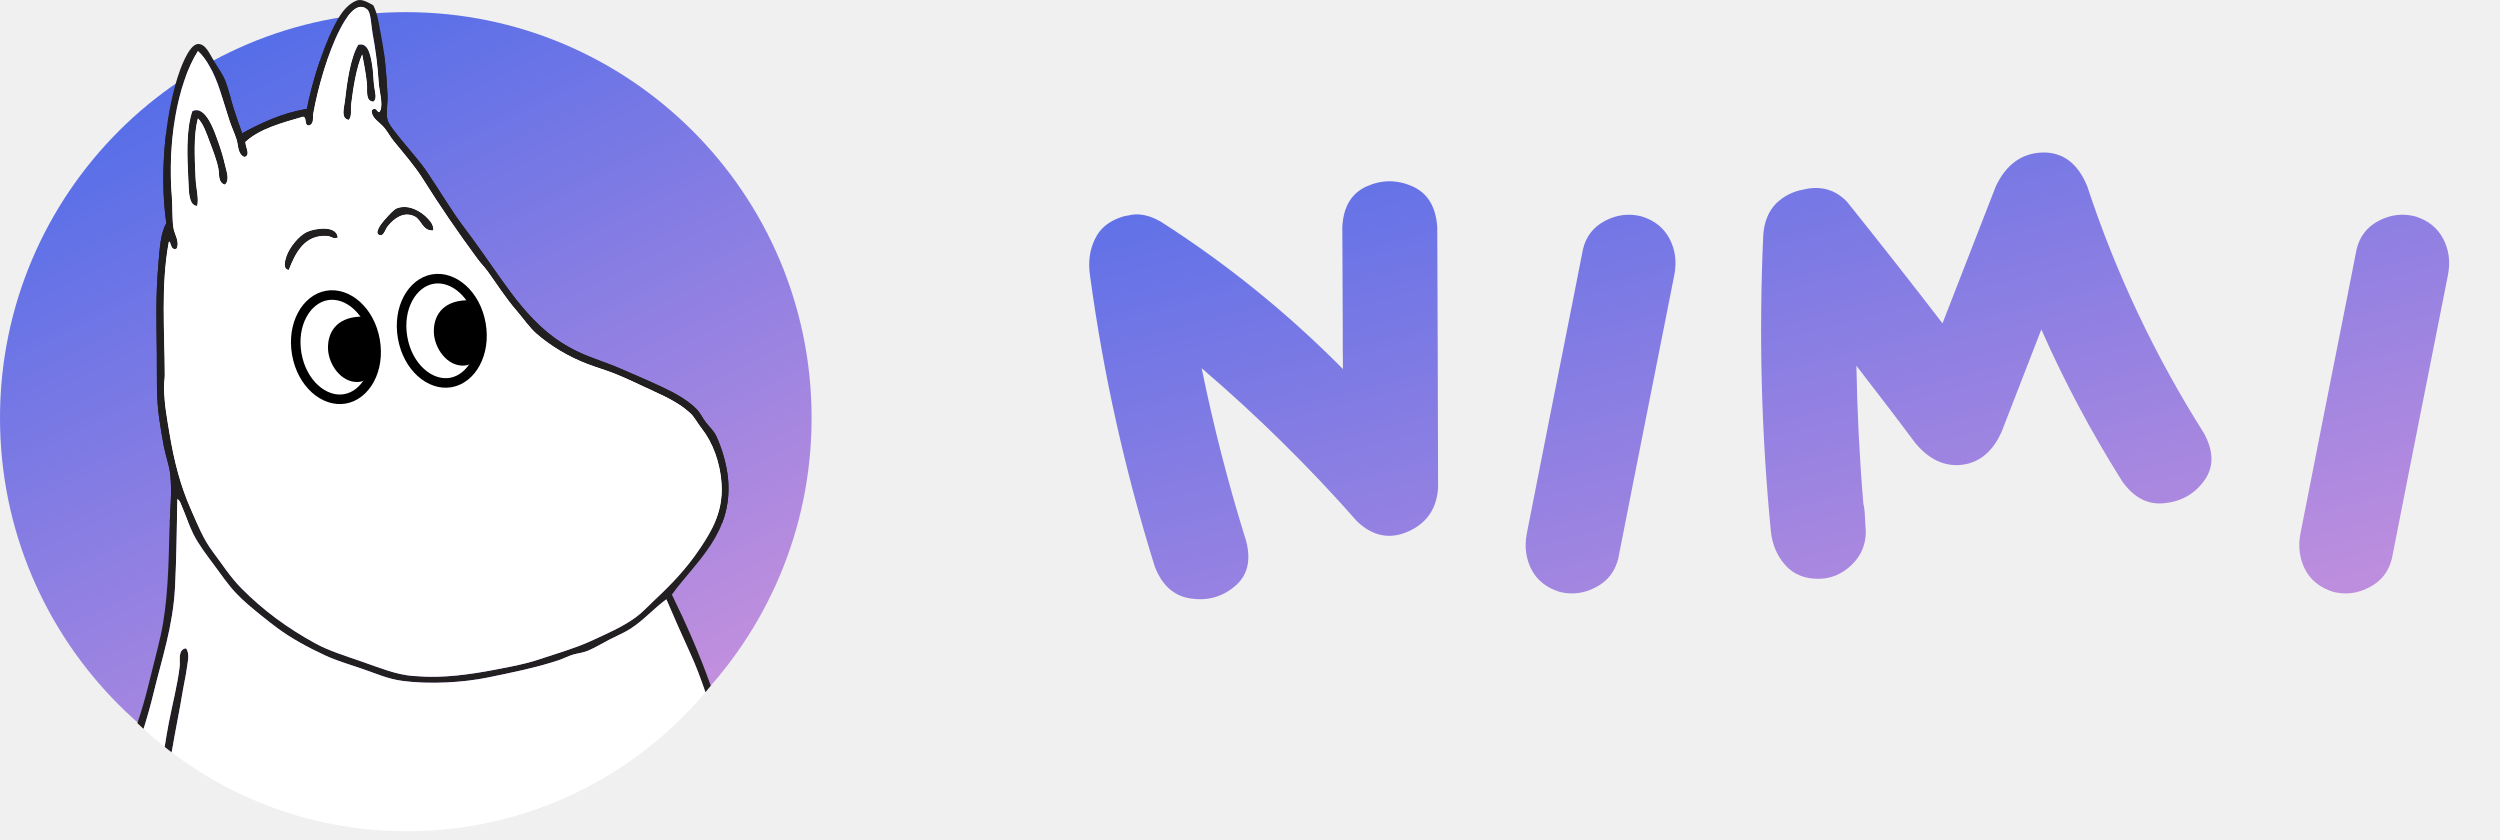
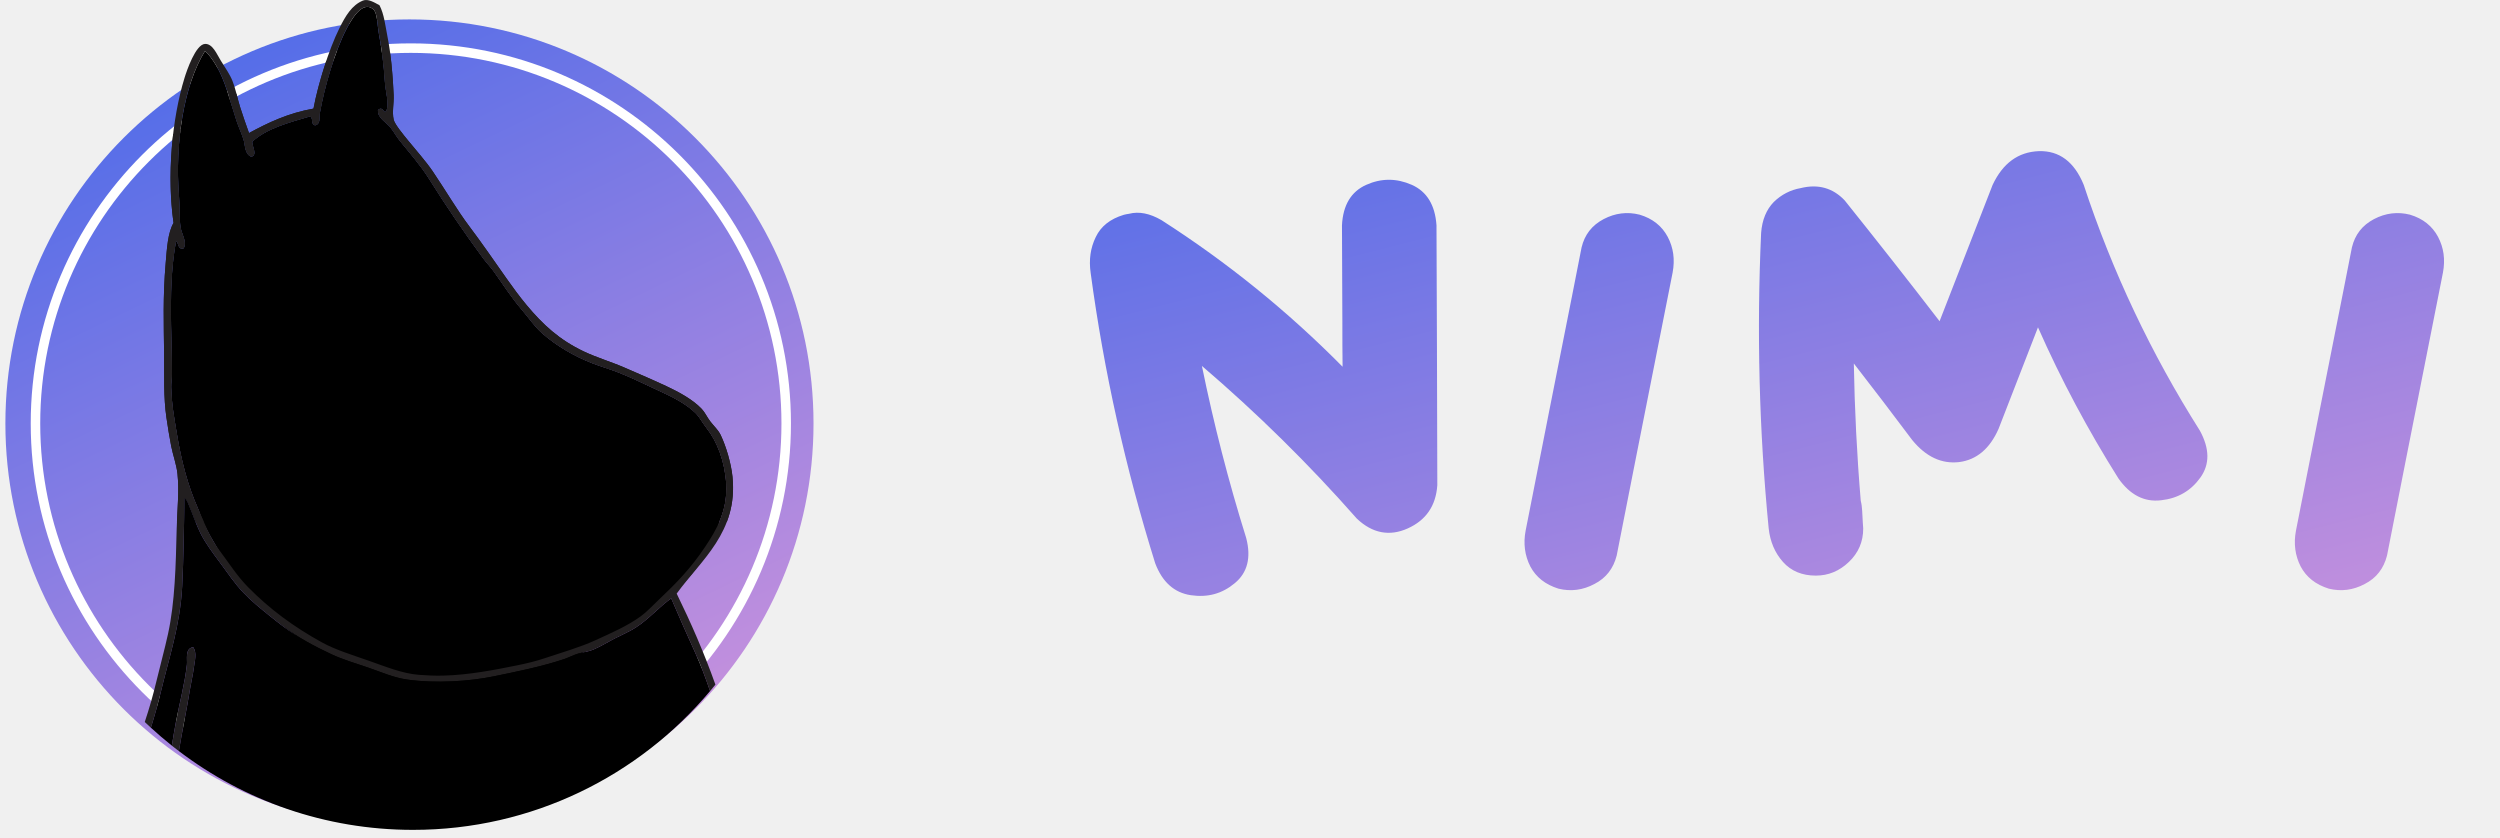
- <svg xmlns="http://www.w3.org/2000/svg" width="146" height="49" viewBox="0 0 146 49" fill="none">
-   <path d="M23.699 48.107C36.787 48.107 47.398 37.497 47.398 24.408C47.398 11.32 36.787 0.709 23.699 0.709C10.61 0.709 0 11.32 0 24.408C0 37.497 10.61 48.107 23.699 48.107Z" fill="url(#paint0_linear_13_3846)" />
-   <path fill-rule="evenodd" clip-rule="evenodd" d="M23.184 12.165C22.983 12.24 22.683 12.593 22.446 12.857C22.268 13.054 21.786 13.687 22.215 13.733C22.425 13.756 22.495 13.397 22.631 13.226C23.016 12.738 23.579 12.338 24.199 12.626C24.628 12.826 24.668 13.502 25.306 13.457C25.321 13.118 25.131 12.931 24.983 12.765C24.641 12.38 23.882 11.902 23.184 12.165Z" fill="#221F20" />
-   <path fill-rule="evenodd" clip-rule="evenodd" d="M20.139 5.937C20.1 6.282 19.888 6.93 20.37 6.998C20.562 6.772 20.467 6.413 20.508 6.076C20.627 5.102 20.818 3.913 21.154 3.169C21.222 3.578 21.367 4.232 21.431 4.876C21.469 5.263 21.32 5.897 21.8 5.937C22.039 5.775 21.892 5.378 21.846 5.014C21.804 4.686 21.802 4.284 21.754 3.953C21.714 3.684 21.668 3.361 21.577 3.097C21.269 3.127 20.962 3.163 20.657 3.204C20.379 3.997 20.238 5.066 20.139 5.937Z" fill="#221F20" />
-   <path fill-rule="evenodd" clip-rule="evenodd" d="M9.391 37.076C9.181 38.035 8.923 38.949 8.699 39.89C8.511 40.676 8.283 41.46 8.025 42.234C8.144 42.347 8.263 42.458 8.384 42.569C8.601 41.878 8.802 41.169 8.976 40.443C9.429 38.552 10.104 36.584 10.221 34.308C10.306 32.654 10.318 30.941 10.36 29.141C10.517 29.226 10.568 29.448 10.636 29.603C10.84 30.062 11.034 30.67 11.282 31.171C11.59 31.792 12.046 32.383 12.482 32.97C12.906 33.541 13.303 34.129 13.773 34.631C14.232 35.121 14.807 35.586 15.342 36.015C15.618 36.237 15.895 36.456 16.172 36.661C17.018 37.286 17.955 37.796 18.986 38.275C19.666 38.592 20.367 38.79 21.154 39.06C21.92 39.322 22.613 39.636 23.415 39.752C25.098 39.994 27.111 39.85 28.489 39.567C29.859 39.286 31.345 38.987 32.641 38.552C32.914 38.461 33.188 38.311 33.471 38.229C33.771 38.143 34.07 38.117 34.348 37.999C34.767 37.82 35.182 37.565 35.593 37.353C36.022 37.132 36.468 36.947 36.839 36.707C37.603 36.212 38.178 35.537 38.915 35C39.369 36.065 39.85 37.145 40.345 38.23C40.667 38.937 40.937 39.674 41.196 40.427C41.302 40.302 41.406 40.175 41.509 40.047C40.841 38.173 40.067 36.413 39.237 34.723C40.668 32.754 42.837 31.132 42.513 27.896C42.436 27.128 42.152 26.145 41.821 25.451C41.679 25.153 41.431 24.939 41.221 24.667C41.026 24.415 40.896 24.121 40.714 23.928C40.185 23.371 39.405 22.95 38.638 22.59C37.862 22.227 37.045 21.882 36.239 21.53C35.41 21.167 34.56 20.923 33.794 20.561C32.348 19.878 31.385 18.988 30.426 17.839C30.026 17.359 29.639 16.835 29.273 16.317C28.533 15.27 27.802 14.207 27.059 13.226C26.378 12.328 25.692 11.161 24.937 10.043C24.538 9.453 23.936 8.782 23.46 8.198C23.224 7.907 22.691 7.273 22.63 6.998C22.53 6.545 22.651 6.045 22.63 5.568C22.591 4.678 22.525 3.833 22.413 3.033C22.256 3.043 22.098 3.053 21.941 3.065C22.016 3.597 22.071 4.14 22.122 4.876C22.152 5.298 22.377 6.086 22.215 6.445C22.057 6.794 22.029 6.137 21.707 6.445C21.696 6.919 22.169 7.122 22.445 7.46C22.64 7.698 22.788 7.986 22.999 8.244C23.562 8.934 24.214 9.675 24.706 10.458C25.702 12.044 26.761 13.593 27.889 15.117C28.076 15.37 28.306 15.602 28.489 15.856C29.021 16.594 29.534 17.404 30.149 18.116C30.551 18.58 30.91 19.119 31.349 19.5C32.173 20.215 33.205 20.833 34.301 21.253C34.783 21.438 35.338 21.598 35.87 21.806C36.649 22.112 37.453 22.52 38.222 22.867C39.026 23.23 39.796 23.627 40.344 24.159C40.57 24.378 40.747 24.727 40.99 25.036C41.611 25.822 42.069 26.995 42.143 28.311C42.233 29.889 41.563 31.006 40.898 32.002C40.073 33.234 39.219 34.111 38.176 35.092C37.823 35.424 37.489 35.793 37.115 36.061C36.341 36.617 35.438 37.009 34.485 37.445C33.571 37.864 32.528 38.156 31.487 38.506C30.98 38.676 30.419 38.811 29.872 38.921C28.558 39.186 27.04 39.485 25.536 39.521C25.055 39.532 24.601 39.513 24.106 39.475C23.125 39.398 22.124 38.982 21.153 38.644C20.173 38.303 19.203 38.006 18.432 37.583C16.75 36.662 15.36 35.63 14.095 34.354C13.442 33.695 12.979 32.952 12.434 32.232C11.859 31.47 11.542 30.642 11.143 29.741C10.557 28.419 10.179 27.018 9.897 25.312C9.751 24.425 9.605 23.701 9.574 22.637C9.568 22.397 9.621 22.116 9.621 21.899C9.614 19.349 9.384 16.723 9.851 14.149C9.987 13.936 9.917 14.687 10.312 14.518C10.502 14.111 10.189 13.696 10.128 13.318C10.039 12.771 10.086 12.128 10.036 11.519C9.926 10.189 9.962 8.814 10.13 7.521C9.982 7.632 9.835 7.745 9.689 7.86C9.488 9.585 9.479 11.416 9.713 13.041C9.374 13.614 9.325 14.534 9.251 15.394C9.082 17.367 9.141 18.98 9.159 20.653C9.173 21.975 9.118 23.236 9.298 24.436C9.38 24.988 9.466 25.547 9.574 26.096C9.68 26.63 9.885 27.173 9.943 27.711C10.056 28.755 9.924 29.858 9.897 30.94C9.846 33.069 9.8 35.203 9.391 37.076Z" fill="#221F20" />
-   <path fill-rule="evenodd" clip-rule="evenodd" d="M13.404 7.044C13.529 7.421 13.704 7.79 13.819 8.151C13.929 8.495 13.877 9.014 14.281 9.166C14.649 9.059 14.327 8.577 14.327 8.29C15.165 7.514 16.446 7.18 17.694 6.814C17.961 6.839 17.727 7.366 18.064 7.321C18.354 7.206 18.254 6.856 18.294 6.629C18.459 5.701 18.754 4.536 19.123 3.466C18.973 3.497 18.824 3.53 18.675 3.564C18.347 4.535 18.073 5.56 17.925 6.352C16.448 6.613 15.269 7.172 14.142 7.782C13.961 7.292 13.8 6.812 13.635 6.306C13.549 6.045 13.481 5.765 13.405 5.479C13.264 5.551 13.123 5.626 12.984 5.701C13.121 6.138 13.254 6.591 13.404 7.044Z" fill="#221F20" />
-   <path fill-rule="evenodd" clip-rule="evenodd" d="M12.251 8.29C12.443 8.802 12.654 9.33 12.758 9.858C12.82 10.169 12.723 10.658 13.127 10.781C13.437 10.538 13.219 9.991 13.127 9.582C13.039 9.186 12.902 8.735 12.758 8.336C12.584 7.849 12.215 6.696 11.661 6.472C11.486 6.582 11.313 6.694 11.142 6.808C10.867 7.89 10.942 9.368 11.005 10.596C11.031 11.107 11.008 12.009 11.513 12.027C11.623 11.582 11.447 11.004 11.421 10.412C11.366 9.164 11.294 7.889 11.559 6.906C11.886 7.245 12.061 7.784 12.251 8.29Z" fill="#221F20" />
-   <path fill-rule="evenodd" clip-rule="evenodd" d="M9.852 42.242C9.767 42.692 9.688 43.152 9.615 43.619C9.751 43.727 9.889 43.833 10.027 43.938C10.232 42.695 10.488 41.509 10.682 40.305C10.751 39.877 10.859 39.449 10.913 39.014C10.957 38.655 11.098 38.192 10.867 37.86C10.367 37.928 10.532 38.575 10.498 38.875C10.369 40.018 10.067 41.106 9.852 42.242Z" fill="#221F20" />
-   <path fill-rule="evenodd" clip-rule="evenodd" d="M17.925 13.549C17.461 13.767 16.907 14.441 16.726 14.979C16.651 15.202 16.502 15.722 16.864 15.763C17.248 14.781 17.776 13.682 19.124 13.779C19.34 13.795 19.455 13.979 19.724 13.872C19.651 13.117 18.341 13.353 17.925 13.549Z" fill="#221F20" />
-   <path fill-rule="evenodd" clip-rule="evenodd" d="M24.568 18.669C24.43 20.399 25.134 21.709 26.09 22.314C26.622 22.651 27.372 22.834 28.028 22.637C28.53 22.485 28.977 21.983 29.181 21.622C30.146 19.904 29.481 17.426 28.258 16.547C27.893 16.285 27.061 15.982 26.597 16.04C26.336 16.072 26.058 16.149 25.859 16.27C25.781 16.319 25.807 16.375 25.721 16.455C25.656 16.516 25.548 16.501 25.49 16.547C25.032 16.912 24.991 17.118 24.798 17.701C24.691 18.026 24.593 18.352 24.568 18.669ZM24.983 18.669C25.053 18.036 25.41 17.437 25.767 17.009C25.926 16.819 26.041 16.615 26.182 16.547C27.332 15.999 28.608 17.288 28.95 18.116C29.112 18.507 29.146 18.988 29.227 19.407C28.972 19.28 28.894 19.007 28.674 18.9C27.758 18.453 26.704 19.104 26.367 19.869C26.279 21.043 26.641 22.016 27.659 22.221C27.164 22.394 26.583 22.159 26.229 21.899C25.367 21.265 24.837 19.985 24.983 18.669Z" fill="#221F20" />
-   <path fill-rule="evenodd" clip-rule="evenodd" d="M40.345 38.229C39.85 37.144 39.369 36.064 38.915 35C38.178 35.537 37.603 36.212 36.839 36.707C36.468 36.947 36.022 37.132 35.593 37.352C35.182 37.565 34.767 37.82 34.348 37.998C34.07 38.117 33.771 38.143 33.471 38.229C33.188 38.31 32.914 38.46 32.641 38.552C31.345 38.987 29.859 39.285 28.489 39.567C27.111 39.85 25.098 39.994 23.415 39.751C22.613 39.636 21.92 39.322 21.154 39.059C20.367 38.789 19.666 38.591 18.986 38.275C17.955 37.795 17.018 37.286 16.172 36.66C15.895 36.455 15.618 36.236 15.342 36.015C14.807 35.585 14.233 35.12 13.773 34.631C13.303 34.129 12.906 33.541 12.482 32.97C12.046 32.383 11.59 31.791 11.282 31.171C11.034 30.669 10.84 30.062 10.636 29.602C10.568 29.447 10.517 29.225 10.36 29.141C10.318 30.94 10.306 32.654 10.221 34.308C10.104 36.584 9.43 38.552 8.976 40.443C8.802 41.168 8.601 41.878 8.384 42.569C8.782 42.933 9.193 43.283 9.615 43.618C9.688 43.152 9.767 42.692 9.852 42.242C10.067 41.106 10.369 40.017 10.498 38.874C10.532 38.574 10.367 37.928 10.867 37.86C11.098 38.191 10.957 38.654 10.913 39.013C10.859 39.449 10.752 39.876 10.682 40.305C10.488 41.508 10.232 42.695 10.027 43.937C13.846 46.829 18.604 48.546 23.764 48.546C30.76 48.546 37.018 45.391 41.196 40.427C40.937 39.673 40.667 38.936 40.345 38.229Z" fill="white" />
-   <path fill-rule="evenodd" clip-rule="evenodd" d="M10.036 11.519C10.087 12.128 10.04 12.771 10.129 13.318C10.19 13.695 10.503 14.111 10.313 14.518C9.917 14.687 9.988 13.936 9.852 14.149C9.384 16.723 9.615 19.349 9.621 21.899C9.622 22.116 9.568 22.397 9.575 22.637C9.605 23.701 9.752 24.425 9.898 25.312C10.18 27.018 10.558 28.419 11.143 29.741C11.543 30.642 11.86 31.471 12.435 32.232C12.98 32.952 13.443 33.695 14.096 34.354C15.36 35.63 16.751 36.662 18.432 37.583C19.204 38.006 20.174 38.303 21.154 38.645C22.124 38.982 23.125 39.398 24.106 39.475C24.602 39.513 25.056 39.532 25.537 39.521C27.04 39.485 28.558 39.186 29.873 38.921C30.42 38.811 30.981 38.676 31.487 38.506C32.529 38.156 33.572 37.864 34.486 37.445C35.438 37.009 36.342 36.617 37.115 36.061C37.489 35.793 37.824 35.424 38.177 35.092C39.22 34.112 40.074 33.235 40.898 32.002C41.564 31.006 42.233 29.889 42.144 28.311C42.069 26.995 41.612 25.823 40.991 25.036C40.747 24.727 40.571 24.378 40.345 24.159C39.796 23.627 39.026 23.23 38.223 22.867C37.453 22.52 36.65 22.112 35.87 21.806C35.338 21.598 34.784 21.438 34.302 21.253C33.206 20.833 32.173 20.216 31.349 19.5C30.911 19.119 30.551 18.58 30.15 18.116C29.534 17.403 29.022 16.594 28.489 15.856C28.306 15.602 28.077 15.37 27.89 15.117C26.762 13.593 25.703 12.044 24.706 10.458C24.215 9.675 23.563 8.934 23 8.244C22.789 7.986 22.641 7.698 22.446 7.46C22.17 7.122 21.697 6.919 21.708 6.445C22.03 6.137 22.057 6.794 22.215 6.445C22.378 6.086 22.152 5.298 22.123 4.876C22.072 4.14 22.017 3.597 21.942 3.065C21.82 3.075 21.699 3.086 21.578 3.097C21.669 3.361 21.715 3.684 21.754 3.954C21.803 4.284 21.805 4.686 21.847 5.015C21.892 5.378 22.04 5.775 21.8 5.937C21.321 5.897 21.47 5.263 21.431 4.876C21.368 4.232 21.222 3.578 21.155 3.169C20.819 3.913 20.627 5.102 20.509 6.076C20.468 6.413 20.563 6.772 20.37 6.998C19.889 6.93 20.101 6.282 20.14 5.937C20.238 5.066 20.38 3.997 20.658 3.204C20.14 3.275 19.628 3.361 19.123 3.466C18.755 4.536 18.459 5.701 18.294 6.629C18.254 6.857 18.354 7.206 18.064 7.321C17.727 7.365 17.962 6.839 17.695 6.813C16.446 7.179 15.166 7.513 14.327 8.29C14.328 8.577 14.649 9.059 14.281 9.166C13.877 9.014 13.93 8.495 13.82 8.151C13.704 7.79 13.529 7.421 13.405 7.044C13.254 6.591 13.122 6.138 12.984 5.701C12.534 5.943 12.093 6.201 11.661 6.472C12.215 6.696 12.584 7.849 12.759 8.336C12.902 8.735 13.039 9.186 13.128 9.581C13.22 9.991 13.437 10.538 13.128 10.781C12.723 10.657 12.82 10.169 12.759 9.858C12.655 9.33 12.444 8.802 12.251 8.29C12.061 7.784 11.886 7.244 11.559 6.906C11.294 7.889 11.366 9.164 11.421 10.412C11.447 11.004 11.623 11.582 11.513 12.026C11.008 12.008 11.032 11.107 11.006 10.596C10.943 9.368 10.867 7.889 11.143 6.808C10.799 7.037 10.461 7.274 10.132 7.521C9.962 8.814 9.926 10.189 10.036 11.519ZM25.49 16.547C25.548 16.501 25.656 16.516 25.721 16.455C25.808 16.375 25.781 16.319 25.859 16.271C26.058 16.149 26.336 16.072 26.598 16.04C27.061 15.982 27.893 16.285 28.258 16.547C29.481 17.426 30.147 19.905 29.181 21.622C28.977 21.984 28.53 22.485 28.028 22.637C27.372 22.834 26.622 22.651 26.09 22.314C25.135 21.709 24.43 20.399 24.568 18.669C24.593 18.352 24.691 18.026 24.799 17.701C24.991 17.118 25.032 16.912 25.49 16.547ZM22.446 12.857C22.683 12.593 22.983 12.24 23.184 12.165C23.882 11.902 24.64 12.38 24.983 12.765C25.131 12.931 25.32 13.118 25.306 13.457C24.668 13.502 24.628 12.826 24.199 12.626C23.579 12.338 23.016 12.738 22.63 13.226C22.495 13.397 22.425 13.756 22.215 13.733C21.786 13.687 22.268 13.054 22.446 12.857ZM20.093 17.701C20.733 17.625 21.291 17.915 21.754 18.3C22.312 18.766 22.744 19.451 23 20.238C23.139 20.669 23.355 21.552 23.23 22.268C23.13 22.841 22.479 23.842 22.077 24.159C21.482 24.628 20.454 24.91 19.494 24.436C18.762 24.075 18.052 23.157 17.741 22.314C17.461 21.559 17.45 20.257 17.787 19.454C17.939 19.091 18.468 18.296 18.94 18.024C19.184 17.883 19.638 17.755 20.093 17.701ZM16.725 14.979C16.906 14.441 17.46 13.767 17.925 13.549C18.341 13.353 19.651 13.117 19.724 13.872C19.455 13.979 19.34 13.795 19.124 13.78C17.776 13.682 17.248 14.781 16.864 15.763C16.502 15.722 16.65 15.202 16.725 14.979Z" fill="white" />
-   <path fill-rule="evenodd" clip-rule="evenodd" d="M41.821 25.451C41.679 25.153 41.432 24.938 41.221 24.666C41.026 24.414 40.897 24.121 40.714 23.928C40.185 23.371 39.405 22.95 38.638 22.59C37.862 22.227 37.045 21.881 36.239 21.529C35.41 21.167 34.56 20.923 33.794 20.561C32.348 19.878 31.385 18.988 30.426 17.839C30.026 17.359 29.639 16.835 29.273 16.317C28.533 15.27 27.802 14.207 27.059 13.226C26.379 12.327 25.693 11.161 24.937 10.043C24.538 9.453 23.936 8.781 23.461 8.198C23.224 7.906 22.691 7.273 22.63 6.998C22.53 6.545 22.651 6.045 22.63 5.568C22.576 4.327 22.472 3.171 22.261 2.108C22.139 1.49 22.074 0.843 21.8 0.309C21.515 0.154 21.128 -0.088 20.831 0.032C20.177 0.297 19.803 0.934 19.447 1.647C18.81 2.924 18.18 4.985 17.925 6.352C16.448 6.613 15.269 7.172 14.142 7.782C13.961 7.292 13.8 6.812 13.635 6.306C13.476 5.82 13.379 5.268 13.174 4.738C13.031 4.37 12.768 3.995 12.482 3.538C12.255 3.177 12.011 2.546 11.559 2.57C11.011 2.597 10.491 4.127 10.359 4.553C9.612 6.968 9.319 10.298 9.714 13.041C9.374 13.614 9.326 14.534 9.252 15.394C9.083 17.367 9.142 18.98 9.16 20.653C9.174 21.975 9.119 23.236 9.298 24.436C9.381 24.988 9.466 25.547 9.575 26.096C9.681 26.63 9.886 27.173 9.944 27.711C10.042 28.622 9.955 29.576 9.913 30.523H10.331C10.34 30.068 10.349 29.608 10.359 29.141C10.517 29.225 10.568 29.448 10.636 29.602C10.757 29.875 10.875 30.2 11.002 30.523H11.487C11.374 30.268 11.262 30.008 11.144 29.741C10.558 28.419 10.18 27.018 9.898 25.312C9.752 24.425 9.605 23.701 9.575 22.637C9.568 22.397 9.622 22.116 9.621 21.899C9.615 19.349 9.384 16.723 9.852 14.149C9.988 13.936 9.917 14.687 10.313 14.518C10.503 14.111 10.19 13.696 10.129 13.318C10.04 12.771 10.087 12.128 10.037 11.519C9.775 8.36 10.329 4.947 11.559 2.985C11.816 3.204 12.016 3.508 12.205 3.815C12.744 4.697 13.016 5.872 13.404 7.044C13.529 7.421 13.704 7.79 13.819 8.151C13.929 8.495 13.877 9.014 14.281 9.166C14.649 9.059 14.327 8.577 14.327 8.29C15.165 7.514 16.446 7.18 17.694 6.814C17.961 6.839 17.727 7.366 18.063 7.321C18.353 7.206 18.254 6.856 18.294 6.629C18.558 5.136 19.163 3.029 19.863 1.693C20.1 1.239 20.775 -0.013 21.431 0.54C21.676 0.746 21.666 1.44 21.754 1.924C21.939 2.943 22.037 3.633 22.123 4.876C22.152 5.298 22.377 6.086 22.215 6.445C22.057 6.794 22.029 6.137 21.708 6.445C21.697 6.919 22.17 7.122 22.446 7.459C22.641 7.698 22.789 7.986 22.999 8.244C23.562 8.934 24.214 9.675 24.706 10.458C25.702 12.044 26.762 13.592 27.889 15.117C28.076 15.37 28.306 15.602 28.489 15.855C29.022 16.594 29.534 17.403 30.15 18.116C30.551 18.58 30.911 19.119 31.349 19.5C32.173 20.215 33.206 20.832 34.302 21.253C34.784 21.438 35.338 21.598 35.87 21.806C36.65 22.112 37.453 22.52 38.223 22.867C39.026 23.23 39.796 23.627 40.345 24.159C40.571 24.378 40.747 24.727 40.99 25.035C41.611 25.822 42.069 26.995 42.144 28.311C42.192 29.166 42.017 29.885 41.741 30.523H42.182C42.471 29.766 42.614 28.91 42.513 27.895C42.436 27.127 42.152 26.145 41.821 25.451Z" fill="#221F20" />
-   <path fill-rule="evenodd" clip-rule="evenodd" d="M12.251 8.29C12.443 8.802 12.654 9.33 12.758 9.858C12.819 10.169 12.723 10.658 13.127 10.781C13.437 10.538 13.219 9.991 13.127 9.582C13.039 9.186 12.901 8.735 12.758 8.336C12.542 7.734 12.029 6.111 11.236 6.491C10.85 7.586 10.936 9.244 11.005 10.596C11.031 11.107 11.008 12.009 11.513 12.027C11.622 11.582 11.446 11.004 11.42 10.412C11.365 9.164 11.294 7.889 11.559 6.906C11.886 7.245 12.061 7.784 12.251 8.29Z" fill="#221F20" />
-   <path fill-rule="evenodd" clip-rule="evenodd" d="M21.8 5.937C22.04 5.775 21.892 5.378 21.846 5.014C21.805 4.686 21.802 4.284 21.754 3.953C21.664 3.338 21.54 2.445 20.923 2.616C20.46 3.383 20.266 4.823 20.139 5.937C20.1 6.282 19.888 6.93 20.37 6.998C20.562 6.772 20.467 6.413 20.508 6.076C20.627 5.102 20.818 3.913 21.154 3.169C21.222 3.578 21.367 4.232 21.431 4.876C21.469 5.263 21.32 5.897 21.8 5.937Z" fill="#221F20" />
-   <path fill-rule="evenodd" clip-rule="evenodd" d="M17.925 13.549C17.461 13.767 16.907 14.441 16.726 14.979C16.651 15.202 16.502 15.722 16.864 15.763C17.248 14.781 17.776 13.682 19.124 13.779C19.34 13.795 19.455 13.979 19.724 13.872C19.651 13.117 18.341 13.353 17.925 13.549Z" fill="#221F20" />
-   <path fill-rule="evenodd" clip-rule="evenodd" d="M23.184 12.165C22.983 12.24 22.683 12.593 22.446 12.857C22.268 13.054 21.786 13.687 22.215 13.733C22.425 13.756 22.495 13.397 22.631 13.226C23.016 12.738 23.579 12.338 24.199 12.626C24.628 12.826 24.668 13.502 25.306 13.457C25.321 13.118 25.131 12.931 24.983 12.765C24.641 12.38 23.882 11.902 23.184 12.165Z" fill="#221F20" />
-   <path fill-rule="evenodd" clip-rule="evenodd" d="M10.636 29.602C10.568 29.448 10.517 29.225 10.359 29.141C10.349 29.608 10.34 30.068 10.331 30.523H11.002C10.874 30.2 10.757 29.875 10.636 29.602Z" fill="white" />
-   <path fill-rule="evenodd" clip-rule="evenodd" d="M40.99 25.035C40.747 24.727 40.571 24.378 40.345 24.159C39.796 23.627 39.026 23.23 38.223 22.867C37.453 22.52 36.649 22.112 35.87 21.806C35.338 21.598 34.784 21.438 34.302 21.253C33.206 20.833 32.173 20.215 31.349 19.5C30.911 19.119 30.551 18.58 30.15 18.116C29.534 17.403 29.022 16.594 28.489 15.855C28.306 15.602 28.076 15.37 27.889 15.117C26.762 13.592 25.702 12.044 24.706 10.458C24.215 9.675 23.562 8.934 23 8.244C22.789 7.986 22.641 7.698 22.446 7.459C22.17 7.122 21.697 6.919 21.708 6.445C22.029 6.137 22.057 6.794 22.215 6.445C22.377 6.086 22.152 5.298 22.123 4.876C22.037 3.633 21.939 2.943 21.754 1.924C21.666 1.441 21.677 0.746 21.431 0.54C20.775 -0.013 20.1 1.239 19.863 1.693C19.163 3.029 18.558 5.136 18.294 6.629C18.254 6.857 18.354 7.206 18.064 7.321C17.727 7.366 17.961 6.839 17.694 6.814C16.446 7.18 15.165 7.514 14.327 8.29C14.327 8.577 14.649 9.059 14.281 9.166C13.877 9.014 13.929 8.495 13.819 8.151C13.704 7.79 13.529 7.421 13.404 7.044C13.016 5.872 12.745 4.697 12.205 3.815C12.017 3.507 11.816 3.204 11.559 2.985C10.328 4.947 9.775 8.36 10.037 11.519C10.087 12.128 10.04 12.771 10.129 13.318C10.19 13.695 10.503 14.11 10.313 14.518C9.917 14.687 9.988 13.936 9.852 14.149C9.384 16.723 9.615 19.349 9.621 21.899C9.622 22.116 9.569 22.397 9.575 22.637C9.605 23.701 9.752 24.425 9.898 25.312C10.18 27.018 10.558 28.419 11.144 29.741C11.262 30.008 11.374 30.268 11.487 30.523H41.741C42.017 29.885 42.192 29.166 42.144 28.311C42.069 26.995 41.612 25.822 40.99 25.035ZM13.127 10.781C12.723 10.658 12.819 10.169 12.758 9.858C12.654 9.33 12.443 8.802 12.251 8.29C12.061 7.784 11.886 7.245 11.559 6.906C11.294 7.889 11.365 9.164 11.42 10.412C11.446 11.004 11.622 11.582 11.513 12.027C11.008 12.009 11.031 11.107 11.005 10.596C10.936 9.244 10.85 7.586 11.236 6.491C12.029 6.111 12.542 7.734 12.758 8.336C12.901 8.735 13.038 9.186 13.127 9.582C13.219 9.991 13.437 10.538 13.127 10.781ZM20.139 5.937C20.265 4.823 20.46 3.383 20.923 2.616C21.54 2.445 21.664 3.338 21.754 3.953C21.802 4.284 21.805 4.686 21.846 5.014C21.892 5.378 22.04 5.775 21.8 5.937C21.32 5.897 21.469 5.263 21.431 4.876C21.367 4.232 21.222 3.578 21.154 3.169C20.819 3.913 20.627 5.102 20.508 6.076C20.467 6.413 20.563 6.772 20.37 6.998C19.888 6.93 20.1 6.282 20.139 5.937ZM16.726 14.979C16.906 14.441 17.46 13.767 17.925 13.549C18.341 13.353 19.651 13.117 19.724 13.872C19.455 13.979 19.34 13.795 19.124 13.78C17.776 13.682 17.248 14.781 16.864 15.763C16.502 15.722 16.651 15.202 16.726 14.979ZM24.199 12.626C23.579 12.338 23.016 12.738 22.63 13.226C22.495 13.397 22.425 13.756 22.215 13.733C21.786 13.687 22.268 13.054 22.446 12.857C22.683 12.593 22.983 12.24 23.184 12.165C23.882 11.902 24.64 12.38 24.983 12.765C25.131 12.931 25.32 13.118 25.306 13.457C24.668 13.502 24.628 12.826 24.199 12.626Z" fill="white" />
-   <path d="M21.907 19.877C22.208 21.613 21.346 23.086 20.142 23.294C18.939 23.503 17.632 22.407 17.33 20.671C17.029 18.935 17.891 17.463 19.094 17.254C20.298 17.045 21.605 18.141 21.907 19.877Z" fill="white" stroke="black" stroke-width="0.557" />
-   <path d="M28.089 18.921C28.39 20.658 27.528 22.13 26.325 22.339C25.121 22.548 23.814 21.452 23.512 19.715C23.211 17.979 24.073 16.507 25.276 16.298C26.48 16.089 27.787 17.185 28.089 18.921Z" fill="white" stroke="black" stroke-width="0.557" />
-   <path d="M21.947 20.444C21.983 21.35 21.699 22.277 20.906 22.308C19.918 22.347 19.192 21.288 19.156 20.382C19.12 19.476 19.596 18.548 21.033 18.491C21.827 18.46 21.911 19.538 21.947 20.444Z" fill="black" />
-   <path d="M28.13 19.489C28.165 20.395 27.881 21.321 27.088 21.352C26.1 21.392 25.374 20.332 25.338 19.426C25.302 18.52 25.778 17.593 27.215 17.536C28.009 17.504 28.093 18.582 28.13 19.489Z" fill="black" />
-   <path d="M83.936 13.254C83.852 12.068 83.373 11.278 82.487 10.883C81.589 10.488 80.703 10.488 79.817 10.883C78.931 11.278 78.452 12.068 78.392 13.254C78.404 15.194 78.404 17.134 78.416 19.074C78.416 19.9 78.416 20.726 78.428 21.552C75.207 18.295 71.674 15.433 67.806 12.955C67.124 12.559 66.489 12.428 65.891 12.583C65.783 12.595 65.687 12.619 65.591 12.643C64.801 12.883 64.25 13.314 63.951 13.948C63.639 14.583 63.544 15.278 63.651 16.044C64.43 21.828 65.699 27.504 67.435 33.072C67.854 34.185 68.561 34.808 69.531 34.952C70.513 35.096 71.363 34.868 72.105 34.245C72.848 33.635 73.075 32.748 72.776 31.599C71.734 28.27 70.872 24.905 70.177 21.504C73.41 24.27 76.44 27.252 79.266 30.461C80.176 31.324 81.182 31.515 82.248 31.036C83.314 30.557 83.9 29.719 83.984 28.498C83.972 23.42 83.96 18.343 83.936 13.254ZM95.845 12.631C95.127 12.452 94.42 12.536 93.738 12.895C93.055 13.254 92.624 13.805 92.444 14.559C92.265 15.469 92.085 16.391 91.906 17.301C90.984 21.924 90.073 26.546 89.163 31.168C89.02 31.922 89.115 32.629 89.439 33.263C89.774 33.898 90.325 34.329 91.091 34.569C91.822 34.748 92.528 34.653 93.199 34.293C93.881 33.946 94.312 33.383 94.504 32.629C94.863 30.785 95.234 28.941 95.594 27.096C96.324 23.408 97.055 19.72 97.785 16.032C97.929 15.266 97.833 14.571 97.498 13.937C97.162 13.302 96.612 12.859 95.845 12.631ZM128.71 25.3C125.848 20.774 123.573 15.972 121.896 10.883C121.345 9.53 120.459 8.871 119.262 8.907C118.052 8.955 117.154 9.614 116.555 10.883L113.442 18.882C111.61 16.499 109.754 14.14 107.874 11.793C107.179 11.063 106.317 10.823 105.299 11.075C104.689 11.182 104.162 11.458 103.719 11.889C103.288 12.332 103.036 12.931 102.976 13.697C102.713 19.481 102.856 25.264 103.419 31.036C103.503 31.802 103.779 32.461 104.258 33C104.737 33.539 105.383 33.802 106.185 33.802C106.916 33.802 107.563 33.539 108.125 33C108.688 32.461 108.964 31.814 108.964 31.036C108.952 30.916 108.952 30.809 108.94 30.689C108.928 30.473 108.916 30.246 108.904 30.018C108.892 29.803 108.868 29.599 108.82 29.42C108.592 26.725 108.461 24.043 108.413 21.361C109.562 22.846 110.712 24.342 111.837 25.851C112.64 26.833 113.562 27.264 114.592 27.144C115.609 27.013 116.388 26.366 116.903 25.193C117.669 23.205 118.447 21.229 119.214 19.241C120.567 22.307 122.148 25.264 123.932 28.102C124.614 29.072 125.453 29.503 126.434 29.384C127.416 29.276 128.183 28.833 128.746 28.043C129.296 27.264 129.284 26.354 128.71 25.3ZM141.026 12.631C140.307 12.452 139.601 12.536 138.918 12.895C138.236 13.254 137.805 13.805 137.625 14.559C137.445 15.469 137.266 16.391 137.086 17.301C136.164 21.924 135.254 26.546 134.344 31.168C134.2 31.922 134.296 32.629 134.619 33.263C134.955 33.898 135.505 34.329 136.272 34.569C137.002 34.748 137.709 34.653 138.379 34.293C139.062 33.946 139.493 33.383 139.685 32.629C140.044 30.785 140.415 28.941 140.774 27.096C141.505 23.408 142.235 19.72 142.966 16.032C143.109 15.266 143.013 14.571 142.678 13.937C142.343 13.302 141.792 12.859 141.026 12.631Z" fill="url(#paint1_linear_13_3846)" />
+ <svg xmlns="http://www.w3.org/2000/svg" width="218" height="73" viewBox="0 0 218 73" fill="none">
+   <path d="M35.704 72.162C55.164 72.162 70.939 56.387 70.939 36.928C70.939 17.468 55.164 1.693 35.704 1.693C16.245 1.693 0.47 17.468 0.47 36.928C0.47 56.387 16.245 72.162 35.704 72.162Z" fill="url(#paint0_linear_217_16702)" />
+   <path d="M35.825 70.074C17.549 70.074 2.679 55.205 2.679 36.928C2.679 18.651 17.549 3.782 35.825 3.782C54.102 3.782 68.971 18.651 68.971 36.928C68.971 55.205 54.102 70.074 35.825 70.074ZM35.825 4.611C18.006 4.611 3.508 19.108 3.508 36.928C3.508 54.748 18.006 69.245 35.825 69.245C53.645 69.245 68.143 54.748 68.143 36.928C68.143 19.108 53.645 4.611 35.825 4.611Z" fill="white" />
+   <path fill-rule="evenodd" clip-rule="evenodd" d="M61.613 37.322C61.251 36.862 60.988 36.342 60.653 36.015C59.837 35.222 58.693 34.63 57.499 34.09C56.356 33.572 55.161 32.964 54.003 32.508C53.212 32.197 52.389 31.958 51.672 31.683C50.044 31.056 48.509 30.137 47.285 29.07C46.633 28.501 46.099 27.698 45.503 27.007C44.587 25.944 43.827 24.738 43.035 23.637C42.762 23.259 42.421 22.913 42.143 22.537C40.468 20.264 38.893 17.956 37.413 15.591C36.682 14.423 35.713 13.319 34.877 12.29C34.563 11.905 34.343 11.476 34.054 11.121C33.643 10.618 32.941 10.315 32.957 9.608C33.435 9.149 33.476 10.13 33.711 9.608C33.952 9.073 33.617 7.899 33.574 7.27C33.446 5.417 33.301 4.388 33.026 2.869C32.895 2.149 32.911 1.114 32.546 0.806C31.57 -0.018 30.568 1.848 30.215 2.525C29.176 4.517 28.277 7.658 27.884 9.883C27.824 10.223 27.972 10.743 27.541 10.915C27.041 10.981 27.39 10.196 26.993 10.158C25.137 10.704 23.234 11.202 21.988 12.359C21.989 12.788 22.467 13.505 21.92 13.666C21.32 13.438 21.397 12.665 21.234 12.153C21.062 11.614 20.803 11.064 20.617 10.502C20.041 8.755 19.637 7.003 18.835 5.688C18.555 5.23 18.258 4.778 17.875 4.451C16.046 7.376 15.224 12.464 15.613 17.173C15.688 18.08 15.618 19.039 15.75 19.855C15.841 20.417 16.306 21.036 16.024 21.643C15.436 21.895 15.54 20.776 15.338 21.093C14.643 24.93 14.987 28.844 14.996 32.646C14.996 32.97 14.917 33.389 14.927 33.746C14.972 35.332 15.189 36.412 15.407 37.734C15.825 40.277 16.387 42.366 17.258 44.336C17.434 44.735 17.56 45.232 17.728 45.611C30.751 71.096 60.653 55.894 62.728 45.502C63.138 44.551 63.398 43.478 63.326 42.204C63.215 40.243 62.535 38.494 61.613 37.322Z" fill="black" />
+   <path fill-rule="evenodd" clip-rule="evenodd" d="M14.653 55.269C14.341 56.698 13.957 58.062 13.624 59.464C13.346 60.636 13.007 61.805 12.623 62.958C12.8 63.126 12.977 63.293 13.157 63.457C13.479 62.428 13.777 61.37 14.036 60.289C14.71 57.469 15.713 54.536 15.887 51.143C16.013 48.677 16.031 46.123 16.093 43.441C16.326 43.566 16.402 43.898 16.504 44.129C16.807 44.813 17.094 45.719 17.464 46.467C17.921 47.392 18.598 48.273 19.246 49.149C19.876 50 20.466 50.876 21.166 51.624C21.848 52.354 22.703 53.047 23.497 53.688C23.906 54.018 24.319 54.344 24.73 54.65C25.988 55.583 27.38 56.342 28.912 57.057C29.922 57.528 30.964 57.823 32.134 58.226C33.272 58.617 34.302 59.085 35.494 59.258C37.995 59.62 40.986 59.404 43.034 58.982C45.07 58.563 47.278 58.118 49.205 57.47C49.61 57.333 50.017 57.11 50.438 56.988C50.884 56.86 51.329 56.821 51.741 56.644C52.363 56.378 52.981 55.998 53.592 55.682C54.228 55.352 54.891 55.077 55.443 54.719C56.579 53.981 57.433 52.975 58.528 52.175C59.203 53.761 59.918 55.372 60.653 56.988C61.132 58.043 61.533 59.141 61.917 60.265C62.075 60.078 62.229 59.889 62.383 59.698C61.39 56.905 60.24 54.281 59.007 51.762C61.133 48.827 64.357 46.409 63.875 41.584C63.76 40.439 63.338 38.974 62.846 37.94C62.636 37.496 62.268 37.176 61.955 36.77C61.665 36.394 61.472 35.957 61.201 35.67C60.415 34.839 59.256 34.212 58.116 33.676C56.963 33.133 55.749 32.619 54.551 32.094C53.319 31.554 52.056 31.19 50.918 30.65C48.768 29.631 47.338 28.305 45.913 26.593C45.318 25.877 44.743 25.096 44.199 24.323C43.1 22.763 42.013 21.179 40.909 19.716C39.898 18.376 38.879 16.637 37.755 14.971C37.163 14.092 36.268 13.09 35.561 12.22C35.209 11.786 34.418 10.841 34.328 10.432C34.178 9.756 34.358 9.012 34.328 8.3C34.27 6.973 34.171 5.714 34.006 4.522C33.771 4.535 33.537 4.55 33.304 4.569C33.415 5.362 33.497 6.171 33.573 7.269C33.617 7.898 33.951 9.072 33.71 9.607C33.476 10.128 33.434 9.148 32.956 9.607C32.94 10.314 33.643 10.616 34.053 11.12C34.343 11.475 34.563 11.904 34.876 12.289C35.712 13.318 36.681 14.422 37.412 15.59C38.892 17.954 40.467 20.262 42.142 22.535C42.421 22.912 42.762 23.258 43.034 23.636C43.826 24.736 44.587 25.943 45.502 27.005C46.098 27.697 46.633 28.5 47.284 29.068C48.508 30.135 50.043 31.055 51.672 31.681C52.388 31.957 53.212 32.196 54.003 32.507C55.161 32.962 56.355 33.571 57.499 34.088C58.692 34.629 59.837 35.22 60.652 36.014C60.988 36.341 61.25 36.861 61.612 37.321C62.535 38.493 63.215 40.241 63.326 42.203C63.458 44.555 62.464 46.221 61.474 47.705C60.249 49.542 58.98 50.85 57.43 52.312C56.906 52.806 56.408 53.356 55.853 53.756C54.703 54.585 53.361 55.169 51.945 55.819C50.587 56.444 49.037 56.88 47.489 57.4C46.737 57.654 45.902 57.855 45.09 58.019C43.136 58.414 40.88 58.86 38.646 58.913C37.932 58.931 37.256 58.902 36.52 58.845C35.062 58.731 33.575 58.111 32.133 57.607C30.676 57.098 29.235 56.656 28.088 56.025C25.589 54.652 23.523 53.113 21.644 51.212C20.673 50.228 19.985 49.122 19.176 48.048C18.321 46.913 17.85 45.678 17.257 44.335C16.386 42.365 15.824 40.276 15.406 37.733C15.188 36.41 14.971 35.331 14.926 33.744C14.916 33.387 14.995 32.968 14.994 32.644C14.985 28.843 14.642 24.928 15.337 21.091C15.539 20.775 15.434 21.893 16.023 21.641C16.304 21.034 15.839 20.416 15.748 19.853C15.617 19.037 15.686 18.078 15.611 17.171C15.448 15.188 15.501 13.139 15.752 11.211C15.531 11.377 15.313 11.545 15.096 11.716C14.798 14.288 14.784 17.017 15.132 19.441C14.627 20.295 14.556 21.665 14.446 22.948C14.194 25.888 14.282 28.294 14.309 30.787C14.33 32.758 14.248 34.638 14.514 36.426C14.637 37.25 14.764 38.082 14.926 38.902C15.083 39.697 15.388 40.506 15.474 41.309C15.641 42.865 15.445 44.509 15.406 46.123C15.329 49.296 15.261 52.478 14.653 55.269Z" fill="#221F20" />
+   <path fill-rule="evenodd" clip-rule="evenodd" d="M20.617 10.5C20.802 11.062 21.062 11.612 21.234 12.151C21.397 12.663 21.319 13.436 21.919 13.664C22.467 13.503 21.989 12.786 21.988 12.357C23.234 11.2 25.137 10.702 26.992 10.156C27.389 10.194 27.04 10.979 27.541 10.913C27.972 10.741 27.824 10.22 27.884 9.881C28.128 8.498 28.567 6.761 29.115 5.167C28.892 5.213 28.671 5.261 28.45 5.312C27.962 6.759 27.555 8.287 27.335 9.469C25.14 9.858 23.388 10.69 21.713 11.601C21.445 10.869 21.205 10.154 20.959 9.4C20.832 9.011 20.731 8.593 20.618 8.167C20.408 8.275 20.199 8.386 19.992 8.498C20.197 9.149 20.394 9.825 20.617 10.5Z" fill="#221F20" />
+   <path fill-rule="evenodd" clip-rule="evenodd" d="M15.338 62.971C15.212 63.641 15.094 64.327 14.986 65.023C15.188 65.183 15.393 65.342 15.598 65.498C15.903 63.646 16.283 61.877 16.572 60.083C16.675 59.445 16.835 58.807 16.915 58.157C16.981 57.623 17.19 56.933 16.846 56.438C16.104 56.54 16.348 57.504 16.298 57.951C16.107 59.654 15.658 61.277 15.338 62.971Z" fill="#221F20" />
+   <path fill-rule="evenodd" clip-rule="evenodd" d="M62.846 37.94C62.636 37.496 62.268 37.176 61.955 36.77C61.665 36.394 61.472 35.957 61.201 35.67C60.415 34.839 59.256 34.212 58.116 33.676C56.963 33.133 55.749 32.619 54.551 32.094C53.319 31.554 52.056 31.189 50.918 30.65C48.769 29.631 47.338 28.305 45.913 26.593C45.318 25.877 44.743 25.096 44.199 24.323C43.1 22.763 42.013 21.179 40.909 19.716C39.898 18.376 38.879 16.637 37.755 14.971C37.163 14.092 36.268 13.09 35.561 12.22C35.209 11.786 34.418 10.841 34.328 10.432C34.179 9.756 34.359 9.012 34.328 8.3C34.246 6.451 34.092 4.727 33.779 3.143C33.597 2.221 33.501 1.256 33.094 0.461C32.671 0.23 32.095 -0.131 31.654 0.048C30.681 0.443 30.126 1.392 29.597 2.455C28.651 4.358 27.715 7.431 27.335 9.469C25.141 9.859 23.388 10.691 21.714 11.601C21.445 10.87 21.205 10.154 20.959 9.401C20.723 8.676 20.58 7.853 20.274 7.063C20.062 6.515 19.671 5.956 19.246 5.275C18.909 4.736 18.547 3.796 17.875 3.83C17.06 3.872 16.288 6.152 16.092 6.787C14.982 10.388 14.547 15.352 15.132 19.441C14.628 20.295 14.557 21.665 14.447 22.948C14.195 25.889 14.283 28.294 14.31 30.788C14.331 32.758 14.249 34.639 14.515 36.426C14.638 37.25 14.765 38.083 14.927 38.902C15.084 39.698 15.389 40.506 15.475 41.309C15.621 42.666 15.491 44.089 15.429 45.501H16.05C16.063 44.822 16.076 44.136 16.092 43.441C16.326 43.566 16.402 43.898 16.503 44.128C16.683 44.534 16.858 45.018 17.047 45.501H17.767C17.599 45.121 17.434 44.733 17.258 44.335C16.387 42.365 15.825 40.276 15.407 37.733C15.189 36.41 14.972 35.331 14.927 33.745C14.917 33.388 14.996 32.969 14.995 32.644C14.986 28.843 14.643 24.928 15.338 21.091C15.54 20.775 15.435 21.893 16.024 21.641C16.305 21.035 15.84 20.416 15.749 19.853C15.617 19.038 15.687 18.079 15.612 17.171C15.224 12.463 16.046 7.375 17.875 4.449C18.257 4.777 18.554 5.229 18.834 5.687C19.637 7.002 20.04 8.754 20.617 10.501C20.802 11.063 21.062 11.612 21.234 12.151C21.397 12.664 21.32 13.437 21.919 13.664C22.467 13.504 21.989 12.786 21.988 12.358C23.234 11.201 25.137 10.703 26.992 10.157C27.389 10.195 27.04 10.98 27.541 10.914C27.972 10.742 27.824 10.221 27.884 9.882C28.276 7.656 29.175 4.515 30.214 2.524C30.567 1.847 31.57 -0.019 32.545 0.805C32.91 1.113 32.895 2.147 33.025 2.868C33.3 4.387 33.446 5.416 33.574 7.269C33.617 7.897 33.952 9.072 33.711 9.607C33.476 10.128 33.434 9.148 32.957 9.607C32.94 10.314 33.643 10.616 34.053 11.12C34.343 11.475 34.563 11.904 34.876 12.289C35.713 13.318 36.682 14.422 37.413 15.59C38.893 17.954 40.467 20.262 42.143 22.535C42.421 22.912 42.762 23.257 43.034 23.636C43.826 24.736 44.587 25.943 45.502 27.005C46.098 27.697 46.633 28.5 47.285 29.068C48.509 30.135 50.043 31.055 51.672 31.681C52.389 31.957 53.212 32.196 54.003 32.507C55.161 32.962 56.355 33.571 57.499 34.088C58.693 34.629 59.837 35.22 60.653 36.014C60.988 36.341 61.251 36.861 61.612 37.321C62.535 38.493 63.215 40.241 63.326 42.203C63.398 43.477 63.137 44.549 62.728 45.501H63.383C63.812 44.372 64.025 43.096 63.874 41.584C63.76 40.439 63.338 38.974 62.846 37.94Z" fill="#221F20" />
+   <path fill-rule="evenodd" clip-rule="evenodd" d="M60.653 56.986C59.918 55.369 59.203 53.759 58.528 52.172C57.433 52.972 56.579 53.979 55.443 54.717C54.891 55.075 54.229 55.35 53.591 55.679C52.981 55.995 52.363 56.376 51.741 56.642C51.328 56.818 50.884 56.857 50.438 56.986C50.017 57.107 49.61 57.33 49.205 57.467C47.279 58.116 45.07 58.561 43.035 58.98C40.986 59.402 37.995 59.617 35.493 59.255C34.302 59.083 33.273 58.615 32.135 58.224C30.964 57.821 29.922 57.525 28.912 57.054C27.38 56.339 25.988 55.58 24.731 54.648C24.318 54.342 23.907 54.015 23.497 53.685C22.703 53.045 21.848 52.352 21.166 51.622C20.466 50.874 19.876 49.997 19.246 49.146C18.598 48.271 17.922 47.389 17.464 46.464C17.094 45.717 16.807 44.811 16.504 44.126C16.402 43.895 16.326 43.564 16.093 43.438C16.031 46.121 16.013 48.675 15.887 51.141C15.713 54.533 14.71 57.467 14.036 60.286C13.777 61.368 13.479 62.425 13.157 63.455C13.748 63.998 14.358 64.52 14.986 65.02C15.094 64.325 15.212 63.639 15.338 62.968C15.658 61.275 16.107 59.652 16.298 57.948C16.348 57.501 16.104 56.537 16.847 56.435C17.19 56.93 16.981 57.62 16.915 58.154C16.835 58.804 16.675 59.442 16.572 60.08C16.284 61.874 15.903 63.643 15.598 65.495C21.273 69.806 28.345 72.365 36.012 72.365C46.408 72.365 55.709 67.662 61.918 60.262C61.533 59.139 61.132 58.041 60.653 56.986Z" fill="black" />
+   <path d="M125.262 19.642C125.138 17.88 124.426 16.705 123.108 16.117C121.773 15.53 120.456 15.53 119.138 16.117C117.821 16.705 117.109 17.88 117.02 19.642C117.037 22.526 117.037 25.411 117.055 28.295C117.055 29.523 117.055 30.752 117.073 31.98C112.284 27.137 107.032 22.883 101.281 19.197C100.267 18.61 99.323 18.414 98.433 18.645C98.273 18.663 98.13 18.699 97.988 18.734C96.813 19.09 95.994 19.731 95.549 20.675C95.086 21.619 94.943 22.651 95.104 23.791C96.261 32.389 98.148 40.828 100.73 49.107C101.353 50.763 102.403 51.688 103.845 51.902C105.305 52.116 106.569 51.777 107.673 50.852C108.777 49.944 109.115 48.626 108.67 46.917C107.121 41.968 105.839 36.965 104.806 31.909C109.613 36.021 114.118 40.454 118.319 45.226C119.672 46.508 121.168 46.792 122.752 46.08C124.337 45.368 125.209 44.122 125.334 42.306C125.316 34.757 125.298 27.209 125.262 19.642ZM142.968 18.717C141.9 18.45 140.85 18.574 139.835 19.108C138.82 19.642 138.179 20.461 137.912 21.583C137.645 22.936 137.378 24.307 137.111 25.66C135.74 32.532 134.387 39.404 133.034 46.276C132.82 47.398 132.963 48.448 133.443 49.392C133.942 50.335 134.761 50.976 135.9 51.332C136.986 51.599 138.037 51.457 139.034 50.923C140.048 50.407 140.689 49.57 140.974 48.448C141.508 45.706 142.06 42.965 142.594 40.223C143.68 34.74 144.766 29.256 145.852 23.773C146.066 22.633 145.924 21.601 145.425 20.657C144.927 19.714 144.108 19.055 142.968 18.717ZM191.83 37.553C187.575 30.823 184.192 23.684 181.7 16.117C180.881 14.105 179.563 13.126 177.783 13.18C175.985 13.251 174.65 14.23 173.759 16.117L169.131 28.01C166.407 24.467 163.647 20.96 160.852 17.47C159.819 16.384 158.538 16.028 157.024 16.402C156.116 16.562 155.333 16.972 154.674 17.613C154.033 18.271 153.659 19.162 153.57 20.301C153.179 28.9 153.392 37.499 154.229 46.08C154.354 47.22 154.763 48.199 155.475 49C156.188 49.801 157.149 50.193 158.342 50.193C159.428 50.193 160.389 49.801 161.226 49C162.063 48.199 162.472 47.237 162.472 46.08C162.454 45.902 162.454 45.742 162.436 45.564C162.419 45.243 162.401 44.905 162.383 44.567C162.365 44.246 162.33 43.944 162.258 43.677C161.92 39.671 161.724 35.683 161.653 31.695C163.362 33.903 165.071 36.128 166.745 38.371C167.938 39.831 169.309 40.472 170.84 40.294C172.353 40.098 173.51 39.137 174.276 37.392C175.415 34.437 176.572 31.499 177.712 28.544C179.723 33.102 182.073 37.499 184.726 41.718C185.741 43.16 186.987 43.801 188.447 43.623C189.907 43.463 191.046 42.804 191.883 41.629C192.702 40.472 192.684 39.119 191.83 37.553ZM210.141 18.717C209.073 18.45 208.022 18.574 207.007 19.108C205.993 19.642 205.352 20.461 205.085 21.583C204.818 22.936 204.551 24.307 204.283 25.66C202.913 32.532 201.56 39.404 200.207 46.276C199.993 47.398 200.135 48.448 200.616 49.392C201.114 50.335 201.933 50.976 203.073 51.332C204.159 51.599 205.209 51.457 206.206 50.923C207.221 50.407 207.862 49.57 208.147 48.448C208.681 45.706 209.233 42.965 209.767 40.223C210.853 34.74 211.939 29.256 213.025 23.773C213.239 22.633 213.096 21.601 212.598 20.657C212.099 19.714 211.28 19.055 210.141 18.717Z" fill="url(#paint1_linear_217_16702)" />
  <defs>
-     <linearGradient id="paint0_linear_13_3846" x1="7.153" y1="-2.396" x2="30.562" y2="46.281" gradientUnits="userSpaceOnUse">
+     <linearGradient id="paint0_linear_217_16702" x1="11.104" y1="-2.923" x2="45.908" y2="69.446" gradientUnits="userSpaceOnUse">
      <stop stop-color="#4368EA" />
      <stop offset="1" stop-color="#C490DD" />
    </linearGradient>
-     <linearGradient id="paint1_linear_13_3846" x1="76.122" y1="-2.883" x2="89.583" y2="49.282" gradientUnits="userSpaceOnUse">
+     <linearGradient id="paint1_linear_217_16702" x1="113.657" y1="-4.258" x2="133.42" y2="72.87" gradientUnits="userSpaceOnUse">
      <stop stop-color="#4368EA" />
      <stop offset="1" stop-color="#C490DD" />
    </linearGradient>
  </defs>
</svg>
